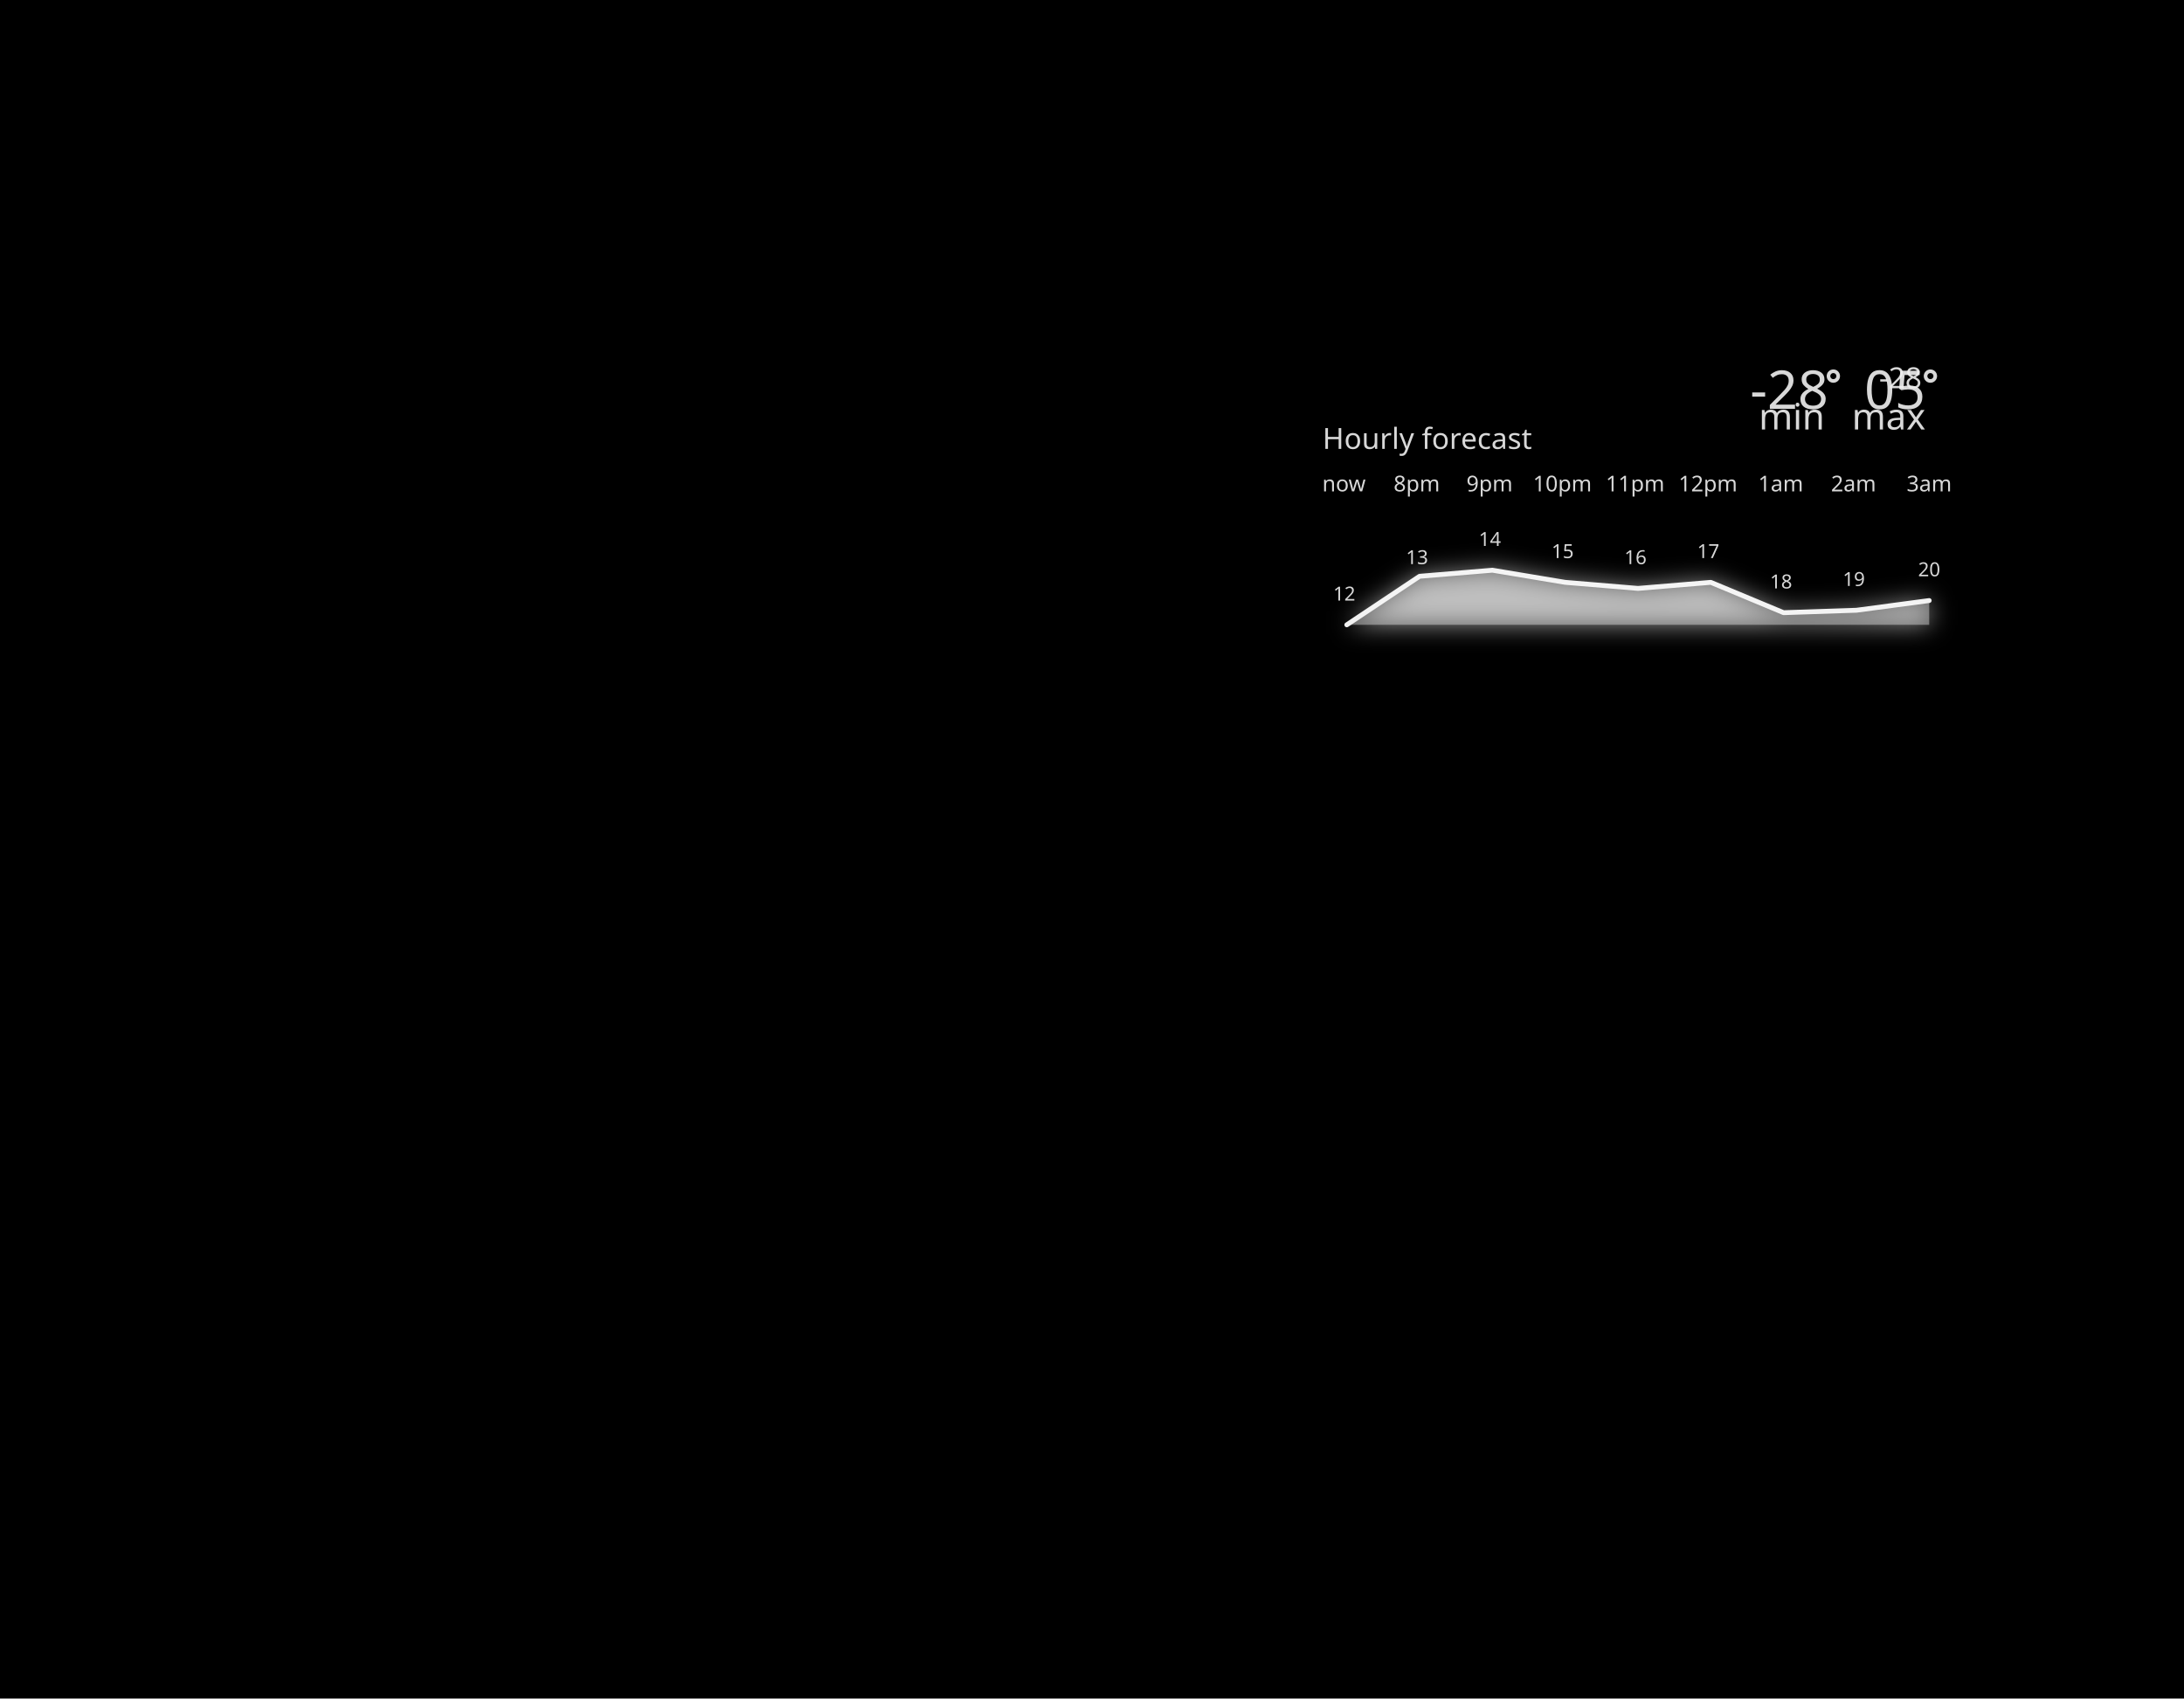
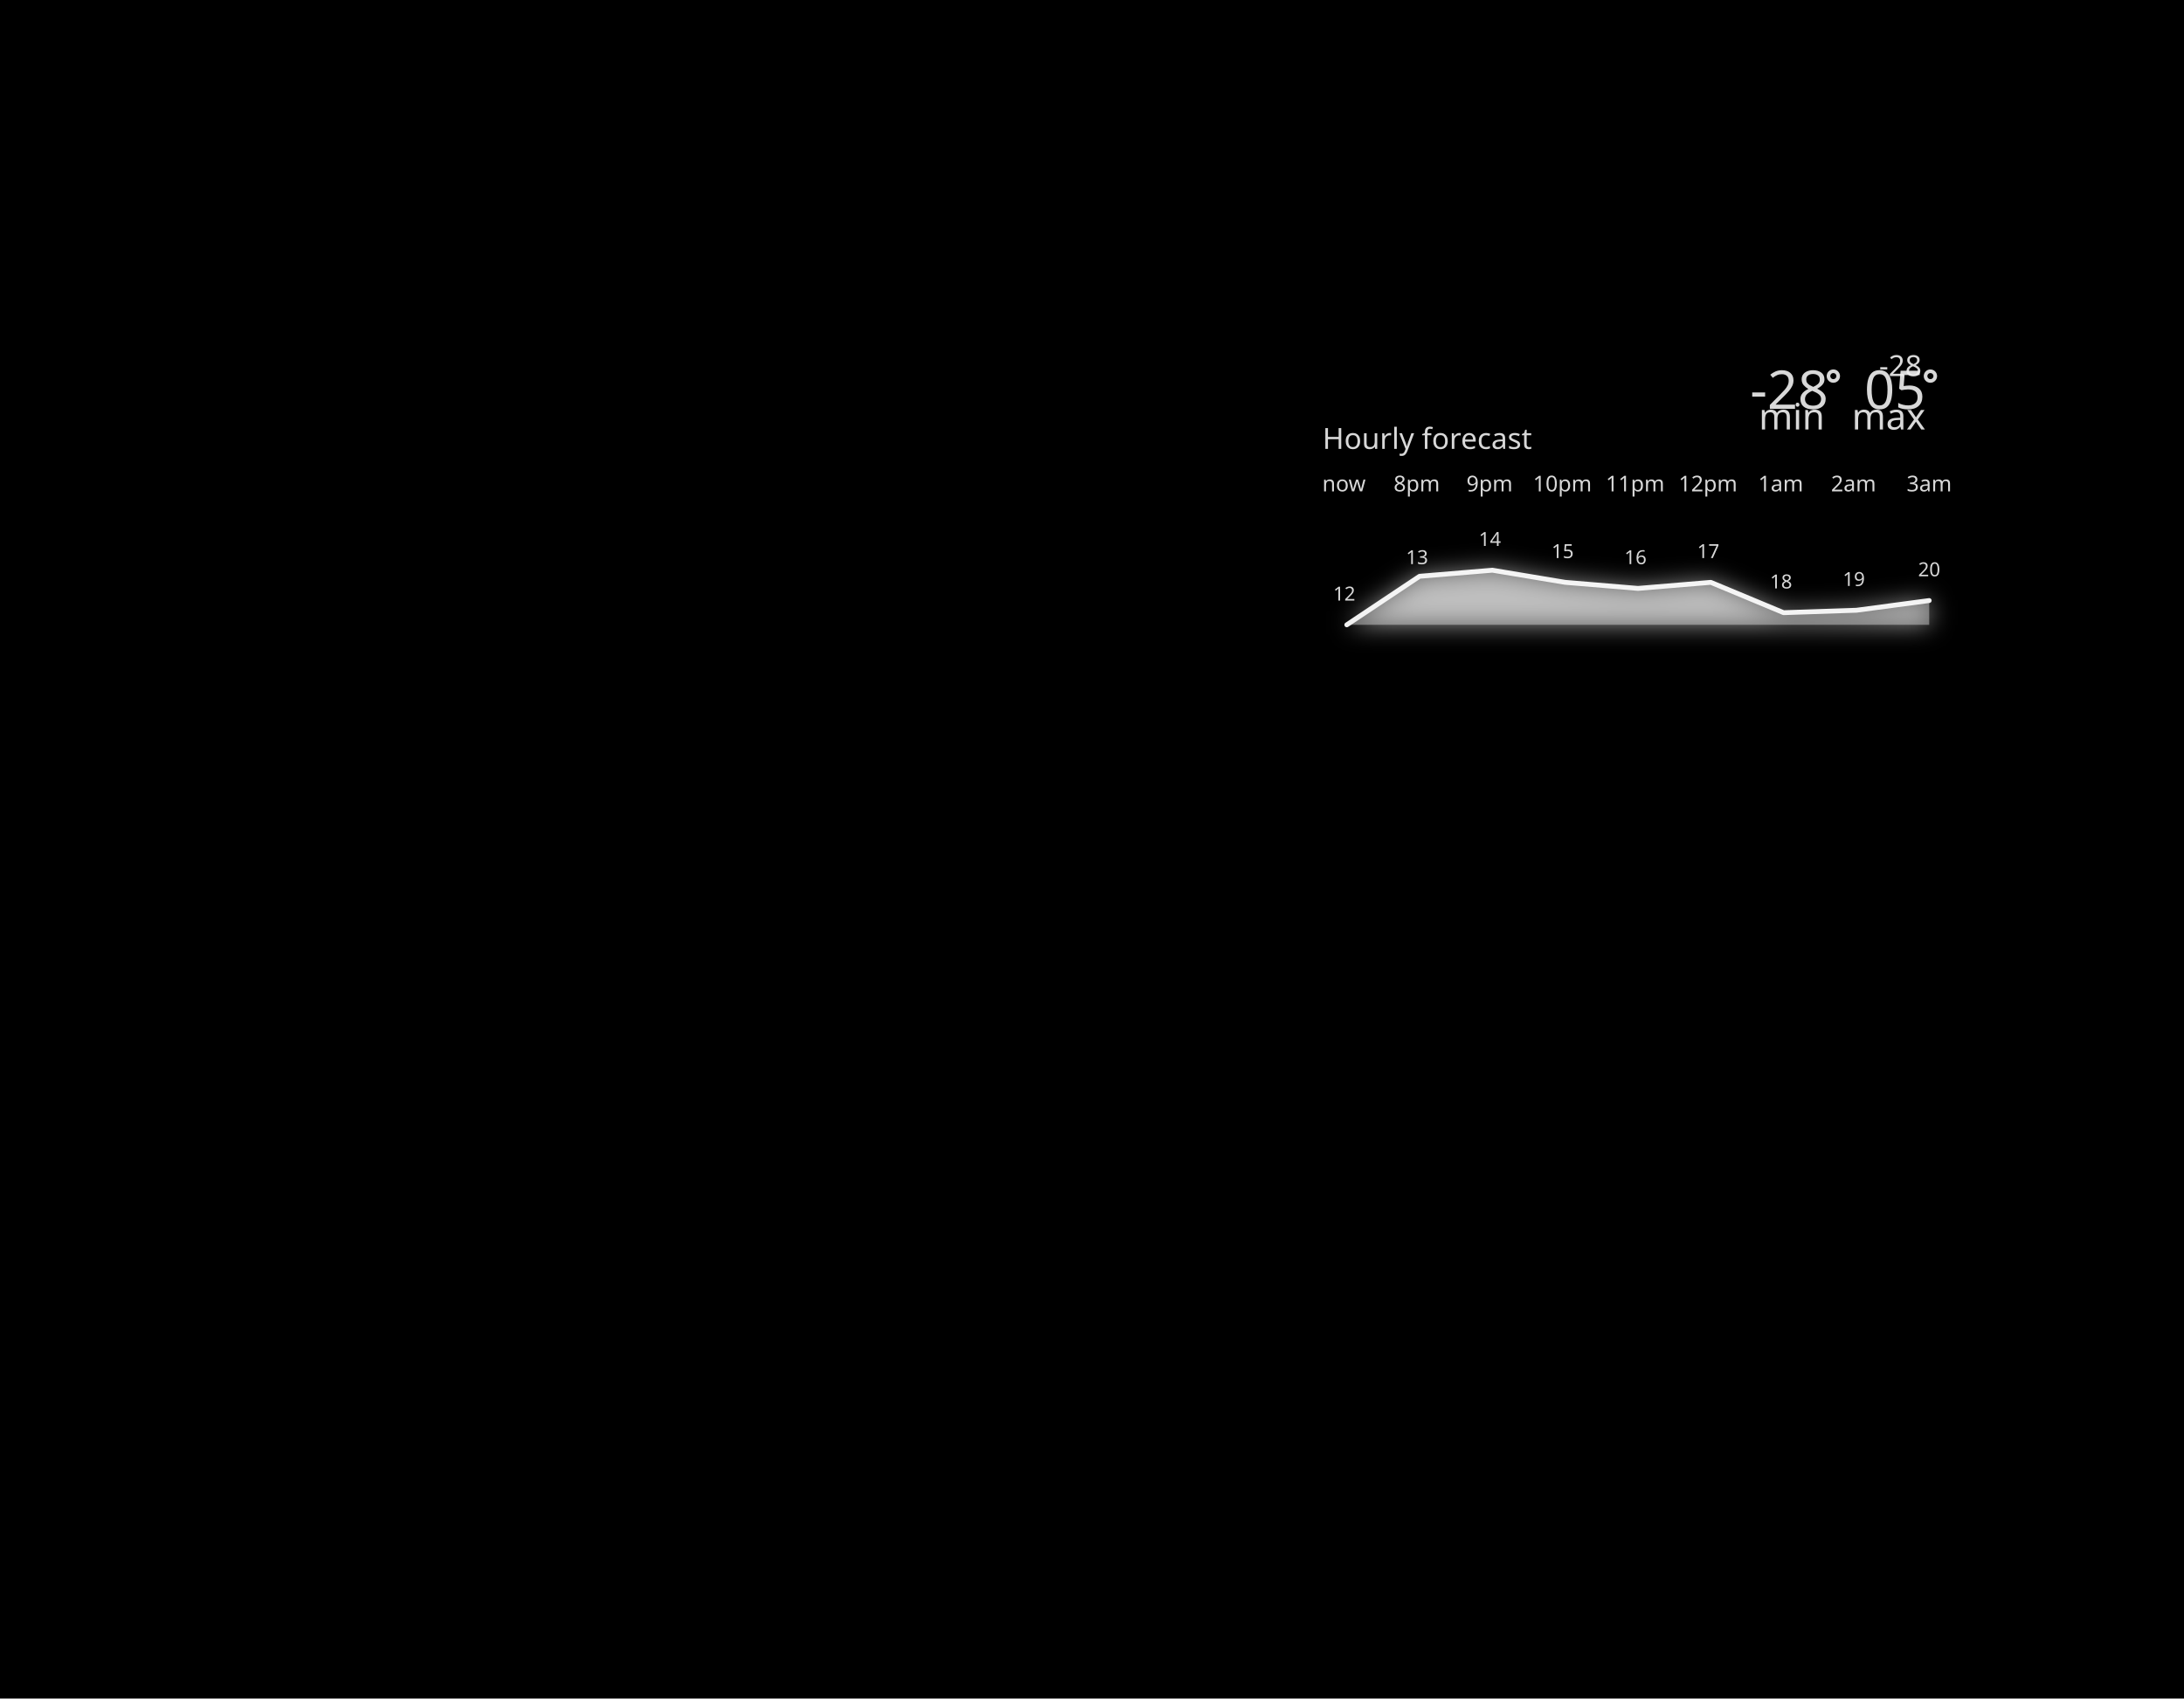
<svg xmlns="http://www.w3.org/2000/svg" xmlns:xlink="http://www.w3.org/1999/xlink" width="1800" height="1400" viewBox="0 0 1800 1400" fill="none">
  <rect class="back" width="1800" height="1400" fill="#000000" />
  <g filter="url(#filter0_f)">
    <rect x="134" y="225" width="1531.29" height="950" fill="black" fill-opacity="0.15" />
  </g>
  <rect x="177" y="250" width="1450" height="900" rx="25" fill="url(#pattern0)" />
  <g class="top_cont">
    <circle cx="272.5" cy="299.5" r="12.5" fill="url(#pattern1)" />
    <text class="top" fill="#000000" x="293" y="307" font-family="Josefin Sans" font-size="20" font-weight="400">
      <tspan class="user" fill-opacity="0.9" />
      <tspan fill-opacity="0.6">  •  </tspan>
      <tspan class="time" fill-opacity="0.7" />
    </text>
  </g>
  <g class="bottom_cont">
    <g class="bottom" fill="#000000" font-family="Josefin Sans" fill-opacity="0.9">
      <text class="temp" text-anchor="end" x="410" y="1055" font-size="110" />
      <text class="name" x="449" y="1025" font-size="64" font-weight="300" />
      <text class="main" x="449" y="1057" font-size="24" font-weight="300" />
    </g>
    <circle class="deg" cx="422.75" cy="990.75" r="8.5" stroke="#000000" stroke-opacity="0.9" stroke-width="5.5" />
  </g>
  <g class="side_bar">
    <g class="now">
      <text fill="rgb(240,240,240)" fill-opacity="0.9" font-family="Josefin Sans">
-         <tspan class="description" text-anchor="end" x="1587" y="320" font-size="24">-28</tspan>
+         <tspan class="description" text-anchor="end" x="1587" y="310" font-size="24">-28</tspan>
        <tspan class="min" text-anchor="end" x="1510" y="337" font-size="44">-28</tspan>
        <tspan class="max" text-anchor="end" x="1590" y="337" font-size="44">05</tspan>
        <tspan class="min_text" text-anchor="end" x="1507" y="354" font-size="30" font-weight="300">min</tspan>
        <tspan class="max_text" text-anchor="end" x="1587" y="354" font-size="30" font-weight="300">max</tspan>
      </text>
      <circle class="min_deg" cx="1511" cy="310" r="4" stroke="rgb(240,240,240)" stroke-opacity="0.9" stroke-width="3" />
      <circle class="max_deg" cx="1591" cy="310" r="4" stroke="rgb(240,240,240)" stroke-opacity="0.9" stroke-width="3" />
    </g>
    <g class="hourly">
      <text x="1090" y="370" fill="rgb(240,240,240)" font-family="Josefin Sans" fill-opacity="0.9" font-size="24">Hourly forecast</text>
      <polyline class="graph_fill" points="1110,515 1110,515 1170,475 1230,470 1290,480 1350,485 1410,480 1470,505 1530,503 1590,495 1590,515" fill-opacity="0.4" fill="rgb(240,240,240)" />
      <polyline class="graph" points="1110,515 1170,475 1230,470 1290,480 1350,485 1410,480 1470,505 1530,503 1590,495" stroke="rgb(240,240,240)" stroke-width="4" stroke-linecap="round" stroke-linejoin="round" />
      <g filter="url(#filter1_f)">
        <polyline class="graph_fill" points="1110,515 1110,515 1170,475 1230,470 1290,480 1350,485 1410,480 1470,505 1530,503 1590,495 1590,515" fill="#ffffff" fill-opacity="0.6" />
      </g>
      <text text-anchor="middle" fill="rgb(240,240,240)" fill-opacity="0.9" font-family="Josefin Sans" font-size="16" font-weight="400">
        <tspan class="temp0" x="1110" y="495">12</tspan>
        <tspan class="temp5" x="1170" y="465">13</tspan>
        <tspan class="temp10" x="1230" y="450">14</tspan>
        <tspan class="temp15" x="1290" y="460">15</tspan>
        <tspan class="temp20" x="1350" y="465">16</tspan>
        <tspan class="temp25" x="1410" y="460">17</tspan>
        <tspan class="temp30" x="1470" y="485">18</tspan>
        <tspan class="temp35" x="1530" y="483">19</tspan>
        <tspan class="temp40" x="1590" y="475">20</tspan>
      </text>
      <text y="405" text-anchor="middle" fill="rgb(240,240,240)" fill-opacity="0.9" font-family="Josefin Sans" font-size="18" font-weight="400">
        <tspan class="time0" x="1110">now</tspan>
        <tspan class="time5" x="1170">8pm</tspan>
        <tspan class="time10" x="1230">9pm</tspan>
        <tspan class="time15" x="1290">10pm</tspan>
        <tspan class="time20" x="1350">11pm</tspan>
        <tspan class="time25" x="1410">12pm</tspan>
        <tspan class="time30" x="1470">1am</tspan>
        <tspan class="time35" x="1530">2am</tspan>
        <tspan class="time40" x="1590">3am</tspan>
      </text>
    </g>
  </g>
  <defs>
    <filter id="filter1_f" x="1000" y="400" width="900" height="250" filterUnits="userSpaceOnUse" color-interpolation-filters="sRGB">
      <feFlood flood-opacity="0" result="BackgroundImageFix" />
      <feBlend mode="normal" in="SourceGraphic" in2="BackgroundImageFix" result="shape" />
      <feGaussianBlur stdDeviation="10" result="effect1_foregroundBlur" />
    </filter>
    <filter id="filter0_f" x="34" y="125" width="1731.29" height="1150" filterUnits="userSpaceOnUse" color-interpolation-filters="sRGB">
      <feFlood flood-opacity="0" result="BackgroundImageFix" />
      <feBlend mode="normal" in="SourceGraphic" in2="BackgroundImageFix" result="shape" />
      <feGaussianBlur stdDeviation="50" result="effect1_foregroundBlur" />
    </filter>
    <pattern id="pattern0" patternContentUnits="objectBoundingBox" width="1" height="1">
      <use xlink:href="#image0" transform="scale(0.000689655 0.00111111)" />
    </pattern>
    <pattern id="pattern1" patternContentUnits="objectBoundingBox" width="1" height="1">
      <use xlink:href="#image1" transform="scale(0.0015625)" />
    </pattern>
    <image class="back_pic" id="image0" width="1450" height="900" xlink:href="" />
    <image class="user_pic" id="image1" width="640" height="640" xlink:href="" />
  </defs>
</svg>
